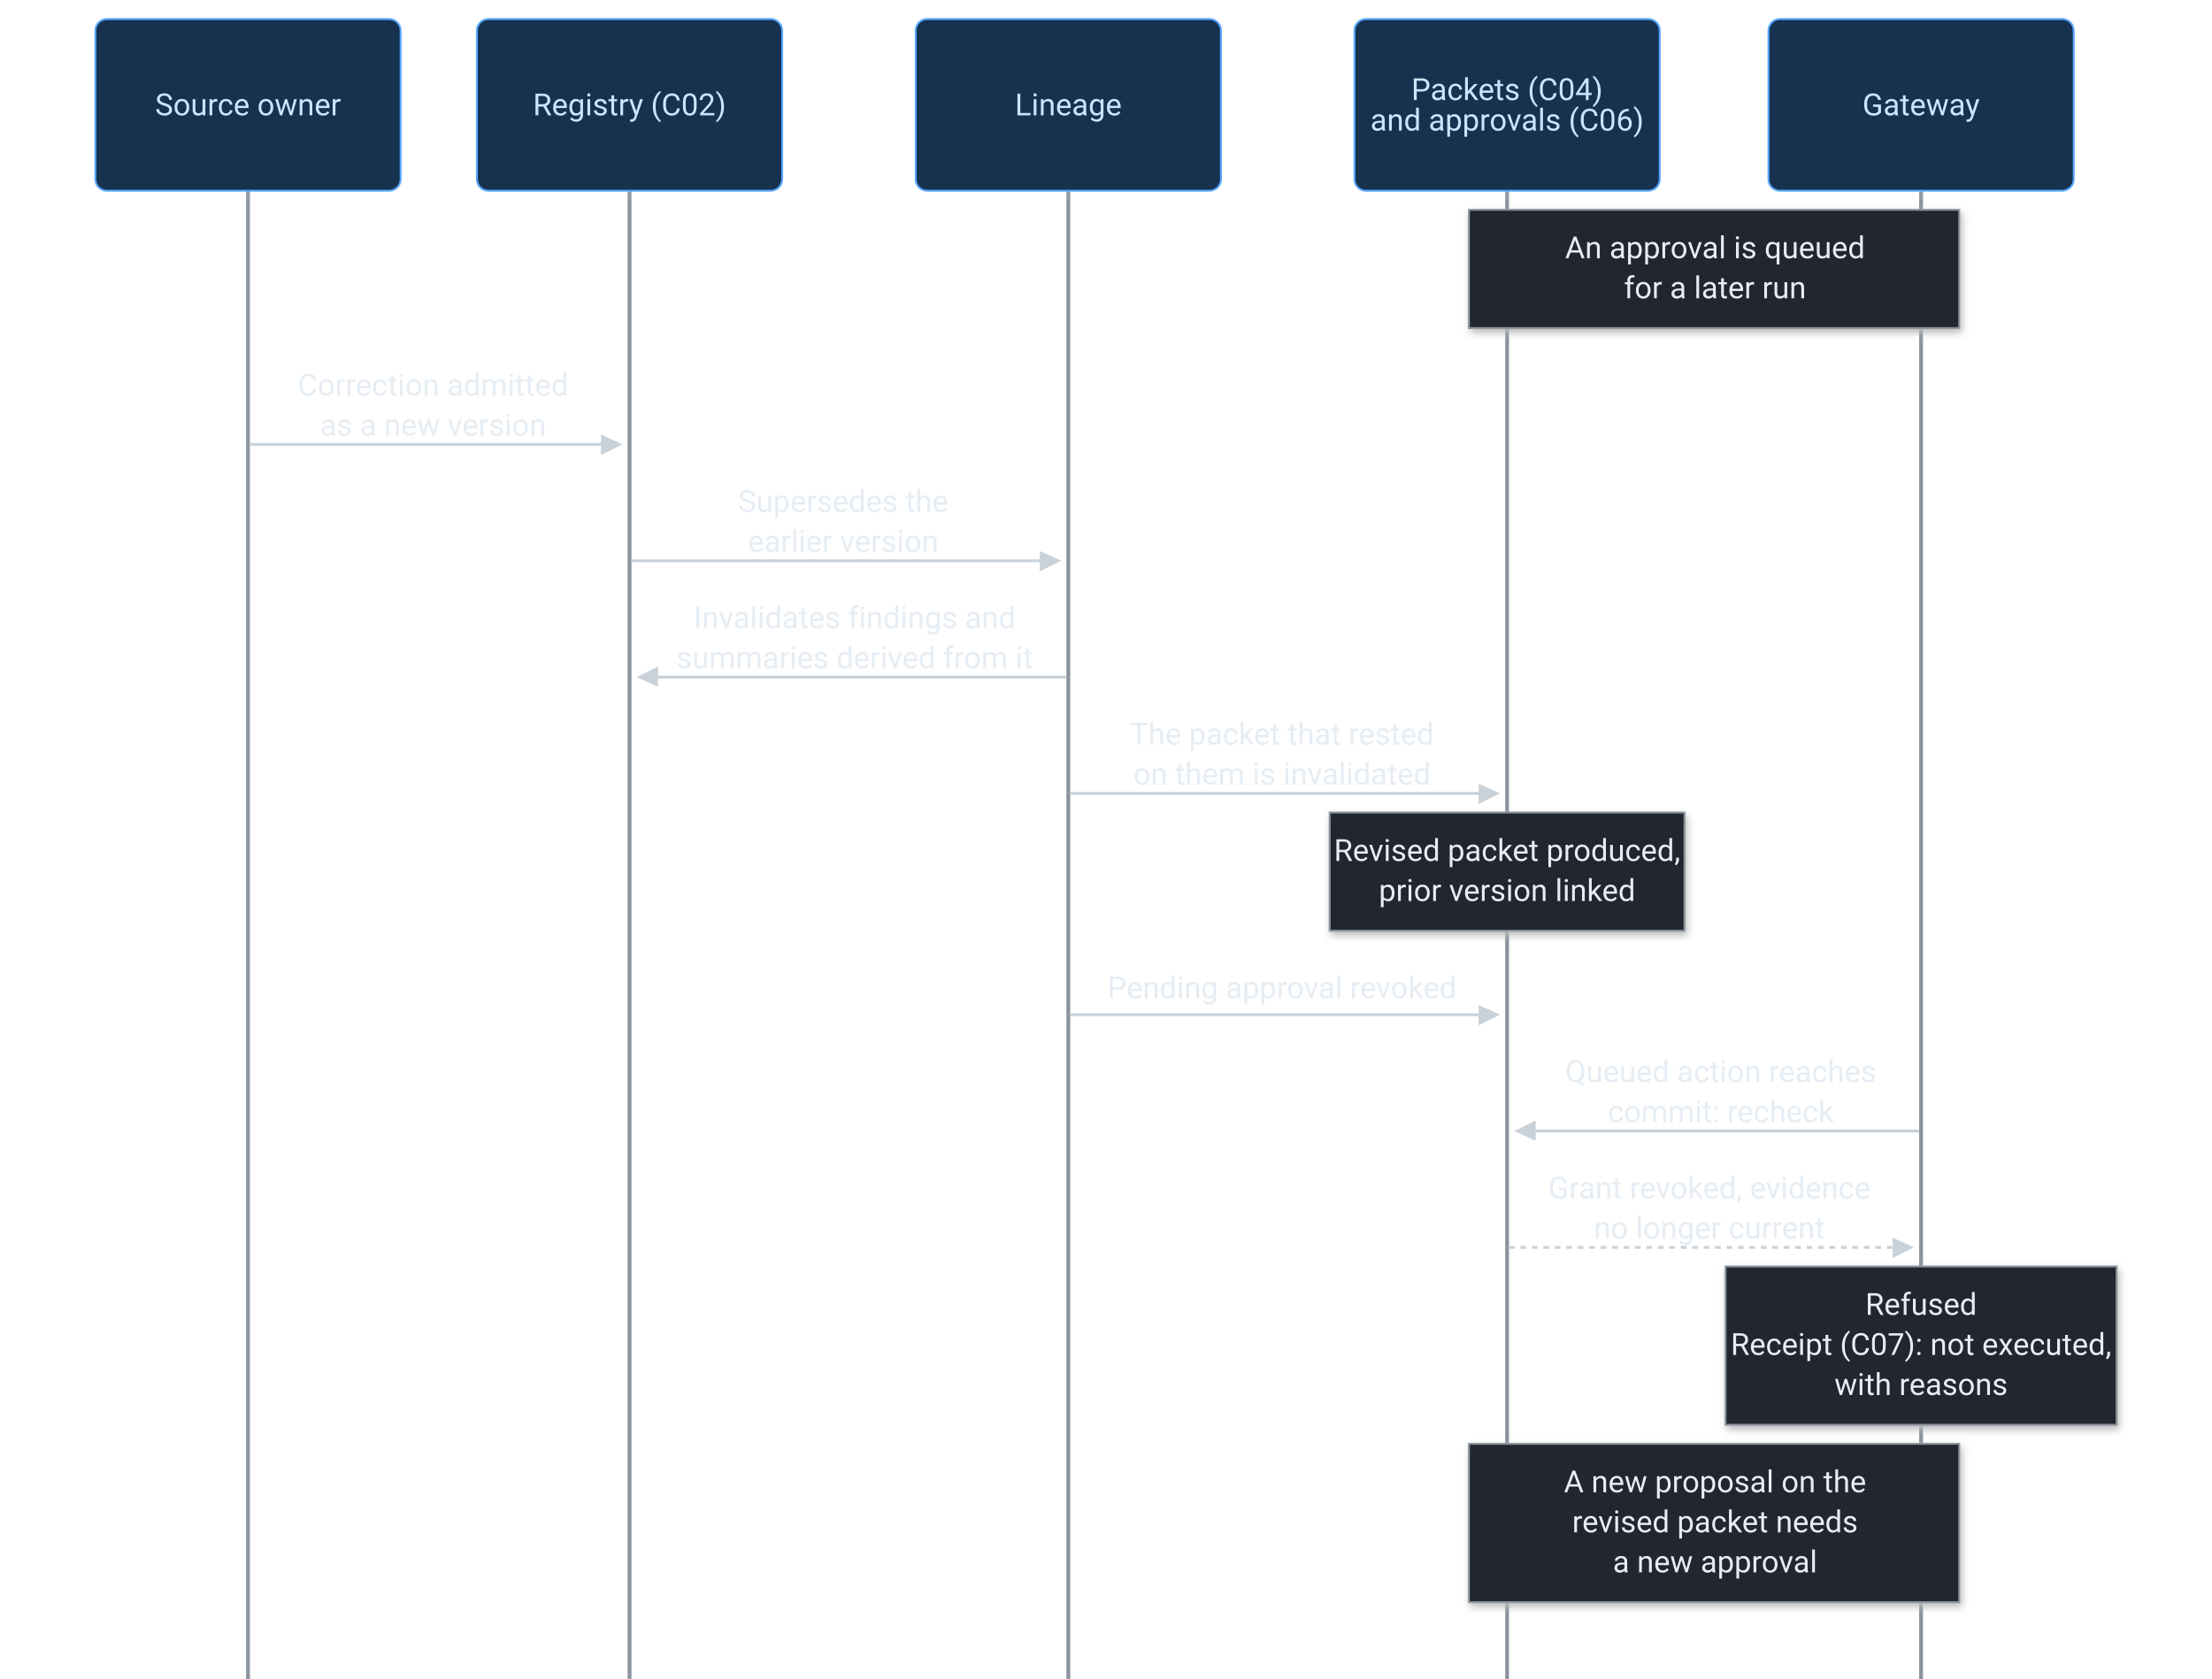
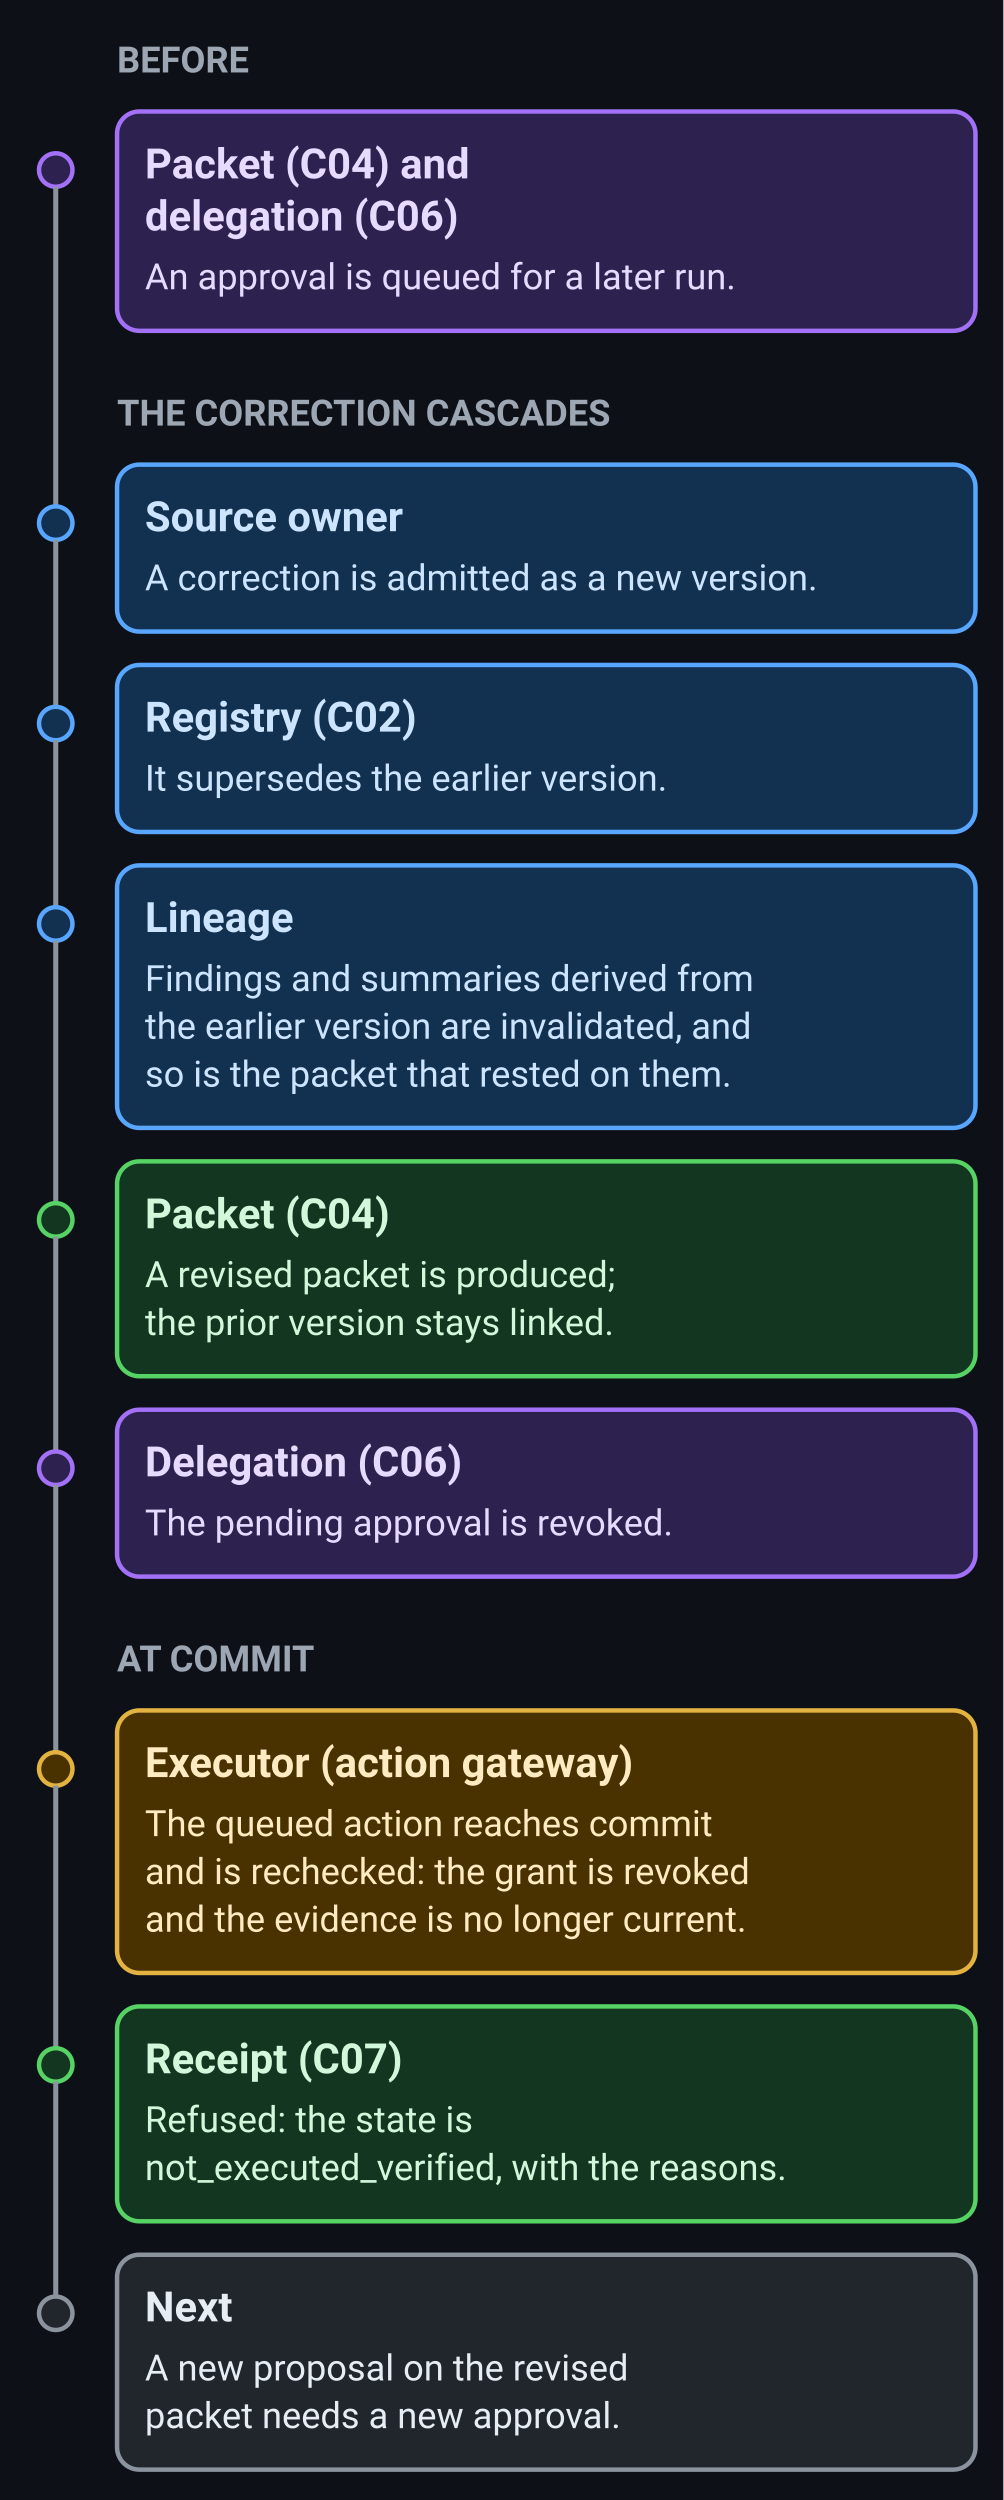
- <svg xmlns="http://www.w3.org/2000/svg" id="my-svg" width="100%" style="max-width: 1159.5px; background-color: rgb(13, 17, 23);" viewBox="-50 -10 1159.5 880" role="graphics-document document" aria-roledescription="sequence" aria-describedby="chart-desc-my-svg" aria-labelledby="chart-title-my-svg">
-   <g>
-     <line id="actor4" x1="957" y1="90" x2="957" y2="2000" class="actor-line 200" stroke-width="0.5px" stroke="#999" name="G" data-et="life-line" data-id="G" />
-     <g id="root-4" data-look="neo" data-et="participant" data-type="participant" data-id="G">
-       <rect x="877" y="0" fill="#eaeaea" stroke="#666" width="160" height="90" name="G" rx="6" ry="6" class="actor actor-top" data-look="neo" filter="url(#my-svg-drop-shadow)" />
-       <text x="957" y="45" dominant-baseline="central" alignment-baseline="central" class="actor actor-box" style="text-anchor: middle; font-size: 16px; font-weight: 400;">
-         <tspan x="957" dy="0">Gateway</tspan>
-       </text>
-     </g>
-   </g>
-   <g>
-     <line id="actor3" x1="740" y1="90" x2="740" y2="2000" class="actor-line 200" stroke-width="0.5px" stroke="#999" name="P" data-et="life-line" data-id="P" />
-     <g id="root-3" data-look="neo" data-et="participant" data-type="participant" data-id="P">
-       <rect x="660" y="0" fill="#eaeaea" stroke="#666" width="160" height="90" name="P" rx="6" ry="6" class="actor actor-top" data-look="neo" filter="url(#my-svg-drop-shadow)" />
-       <text x="740" y="45" dominant-baseline="central" alignment-baseline="central" class="actor actor-box" style="text-anchor: middle; font-size: 16px; font-weight: 400;">
-         <tspan x="740" dy="-8">Packets (C04)</tspan>
-       </text>
-       <text x="740" y="45" dominant-baseline="central" alignment-baseline="central" class="actor actor-box" style="text-anchor: middle; font-size: 16px; font-weight: 400;">
-         <tspan x="740" dy="8">and approvals (C06)</tspan>
-       </text>
-     </g>
-   </g>
-   <g>
-     <line id="actor2" x1="510" y1="90" x2="510" y2="2000" class="actor-line 200" stroke-width="0.5px" stroke="#999" name="L" data-et="life-line" data-id="L" />
-     <g id="root-2" data-look="neo" data-et="participant" data-type="participant" data-id="L">
-       <rect x="430" y="0" fill="#eaeaea" stroke="#666" width="160" height="90" name="L" rx="6" ry="6" class="actor actor-top" data-look="neo" filter="url(#my-svg-drop-shadow)" />
-       <text x="510" y="45" dominant-baseline="central" alignment-baseline="central" class="actor actor-box" style="text-anchor: middle; font-size: 16px; font-weight: 400;">
-         <tspan x="510" dy="0">Lineage</tspan>
-       </text>
-     </g>
-   </g>
-   <g>
-     <line id="actor1" x1="280" y1="90" x2="280" y2="2000" class="actor-line 200" stroke-width="0.5px" stroke="#999" name="E" data-et="life-line" data-id="E" />
-     <g id="root-1" data-look="neo" data-et="participant" data-type="participant" data-id="E">
-       <rect x="200" y="0" fill="#eaeaea" stroke="#666" width="160" height="90" name="E" rx="6" ry="6" class="actor actor-top" data-look="neo" filter="url(#my-svg-drop-shadow)" />
-       <text x="280" y="45" dominant-baseline="central" alignment-baseline="central" class="actor actor-box" style="text-anchor: middle; font-size: 16px; font-weight: 400;">
-         <tspan x="280" dy="0">Registry (C02)</tspan>
-       </text>
-     </g>
-   </g>
-   <g>
-     <line id="actor0" x1="80" y1="90" x2="80" y2="2000" class="actor-line 200" stroke-width="0.5px" stroke="#999" name="S" data-et="life-line" data-id="S" />
-     <g id="root-0" data-look="neo" data-et="participant" data-type="participant" data-id="S">
-       <rect x="0" y="0" fill="#eaeaea" stroke="#666" width="160" height="90" name="S" rx="6" ry="6" class="actor actor-top" data-look="neo" filter="url(#my-svg-drop-shadow)" />
-       <text x="80" y="45" dominant-baseline="central" alignment-baseline="central" class="actor actor-box" style="text-anchor: middle; font-size: 16px; font-weight: 400;">
-         <tspan x="80" dy="0">Source owner</tspan>
-       </text>
-     </g>
-   </g>
-   <style>#my-svg{font-family:-apple-system,'Segoe UI',Roboto,Helvetica,Arial,sans-serif;font-size:16px;fill:#E6EDF3;}@keyframes edge-animation-frame{from{stroke-dashoffset:0;}}@keyframes dash{to{stroke-dashoffset:0;}}#my-svg .edge-animation-slow{stroke-dasharray:9,5!important;stroke-dashoffset:900;animation:dash 50s linear infinite;stroke-linecap:round;}#my-svg .edge-animation-fast{stroke-dasharray:9,5!important;stroke-dashoffset:900;animation:dash 20s linear infinite;stroke-linecap:round;}#my-svg .error-icon{fill:#a44141;}#my-svg .error-text{fill:#ddd;stroke:#ddd;}#my-svg .edge-thickness-normal{stroke-width:1px;}#my-svg .edge-thickness-thick{stroke-width:3.5px;}#my-svg .edge-pattern-solid{stroke-dasharray:0;}#my-svg .edge-thickness-invisible{stroke-width:0;fill:none;}#my-svg .edge-pattern-dashed{stroke-dasharray:3;}#my-svg .edge-pattern-dotted{stroke-dasharray:2;}#my-svg .marker{fill:#8B949E;stroke:#8B949E;}#my-svg .marker.cross{stroke:#8B949E;}#my-svg svg{font-family:-apple-system,'Segoe UI',Roboto,Helvetica,Arial,sans-serif;font-size:16px;}#my-svg p{margin:0;}#my-svg .actor{stroke:#58A6FF;fill:#12304F;stroke-width:1;}#my-svg rect.actor.outer-path[data-look="neo"]{filter:drop-shadow( 1px 2px 2px rgba(185,185,185,1));}#my-svg rect.note[data-look="neo"]{stroke:#8B949E;fill:#21262D;filter:drop-shadow( 1px 2px 2px rgba(185,185,185,1));}#my-svg text.actor&gt;tspan{fill:#CDE4FF;stroke:none;}#my-svg .actor-line{stroke:#8B949E;}#my-svg .innerArc{stroke-width:1.5;stroke-dasharray:none;}#my-svg .messageLine0{stroke-width:1.5;stroke-dasharray:none;stroke:#C9D1D9;}#my-svg .messageLine1{stroke-width:1.5;stroke-dasharray:2,2;stroke:#C9D1D9;}#my-svg [id$="-arrowhead"] path{fill:#C9D1D9;stroke:#C9D1D9;}#my-svg .sequenceNumber{fill:black;}#my-svg [id$="-sequencenumber"]{fill:#C9D1D9;}#my-svg [id$="-crosshead"] path{fill:#C9D1D9;stroke:#C9D1D9;}#my-svg .messageText{fill:#E6EDF3;stroke:none;}#my-svg .labelBox{stroke:#8B949E;fill:#161B22;filter:drop-shadow( 1px 2px 2px rgba(185,185,185,1));}#my-svg .labelText,#my-svg .labelText&gt;tspan{fill:#E6EDF3;stroke:none;}#my-svg .loopText,#my-svg .loopText&gt;tspan{fill:#E6EDF3;stroke:none;}#my-svg .sectionTitle,#my-svg .sectionTitle&gt;tspan{fill:#E6EDF3;stroke:none;}#my-svg .loopLine{stroke-width:2px;stroke-dasharray:2,2;stroke:#8B949E;fill:#8B949E;}#my-svg .note{stroke:#8B949E;fill:#21262D;}#my-svg .noteText,#my-svg .noteText&gt;tspan{fill:#E6EDF3;stroke:none;}#my-svg .activation0{fill:hsl(180, 1.587%, 28.353%);stroke:#ccc;}#my-svg .activation1{fill:hsl(180, 1.587%, 28.353%);stroke:#ccc;}#my-svg .activation2{fill:hsl(180, 1.587%, 28.353%);stroke:#ccc;}#my-svg .actorPopupMenu{position:absolute;}#my-svg .actorPopupMenuPanel{position:absolute;fill:#12304F;box-shadow:0px 8px 16px 0px rgba(0,0,0,0.2);filter:drop-shadow(3px 5px 2px rgb(0 0 0 / 0.4));}#my-svg .actor-man circle,#my-svg line{fill:#12304F;stroke-width:2px;}#my-svg g rect.rect{filter:drop-shadow( 1px 2px 2px rgba(185,185,185,1));stroke:#ccc;}#my-svg .node .neo-node{stroke:#ccc;}#my-svg [data-look="neo"].node rect,#my-svg [data-look="neo"].cluster rect,#my-svg [data-look="neo"].node polygon{stroke:url(#my-svg-gradient);filter:drop-shadow( 1px 2px 2px rgba(185,185,185,1));}#my-svg [data-look="neo"].swimlane.cluster rect{filter:none;}#my-svg [data-look="neo"].node path{stroke:url(#my-svg-gradient);stroke-width:1px;}#my-svg [data-look="neo"].node .outer-path{filter:drop-shadow( 1px 2px 2px rgba(185,185,185,1));}#my-svg [data-look="neo"].node .neo-line path{stroke:#ccc;filter:none;}#my-svg [data-look="neo"].node circle{stroke:url(#my-svg-gradient);filter:drop-shadow( 1px 2px 2px rgba(185,185,185,1));}#my-svg [data-look="neo"].node circle .state-start{fill:#000000;}#my-svg [data-look="neo"].icon-shape .icon{fill:url(#my-svg-gradient);filter:drop-shadow( 1px 2px 2px rgba(185,185,185,1));}#my-svg [data-look="neo"].icon-shape .icon-neo path{stroke:url(#my-svg-gradient);filter:drop-shadow( 1px 2px 2px rgba(185,185,185,1));}#my-svg :root{--mermaid-font-family:"trebuchet ms",verdana,arial,sans-serif;}</style>
-   <g />
+ <svg xmlns="http://www.w3.org/2000/svg" viewBox="0 0 360 897" width="360" height="897" role="img" aria-labelledby="t d" font-family="-apple-system, 'Segoe UI', Roboto, Helvetica, Arial, sans-serif">
  <defs>
-     <symbol id="my-svg-computer" width="24" height="24">
-       <path transform="scale(.5)" d="M2 2v13h20v-13h-20zm18 11h-16v-9h16v9zm-10.228 6l.466-1h3.524l.467 1h-4.457zm14.228 3h-24l2-6h2.104l-1.33 4h18.45l-1.297-4h2.073l2 6zm-5-10h-14v-7h14v7z" />
-     </symbol>
-   </defs>
-   <defs>
-     <symbol id="my-svg-database" fill-rule="evenodd" clip-rule="evenodd">
-       <path transform="scale(.5)" d="M12.258.001l.256.004.255.005.253.008.251.01.249.012.247.015.246.016.242.019.241.02.239.023.236.024.233.027.231.028.229.031.225.032.223.034.22.036.217.038.214.04.211.041.208.043.205.045.201.046.198.048.194.05.191.051.187.053.183.054.18.056.175.057.172.059.168.06.163.061.16.063.155.064.15.066.074.033.073.033.071.034.07.034.069.035.068.035.067.035.066.035.064.036.064.036.062.036.06.036.06.037.058.037.058.037.055.038.055.038.053.038.052.038.051.039.05.039.048.039.047.039.045.04.044.04.043.04.041.04.04.041.039.041.037.041.036.041.034.041.033.042.032.042.03.042.029.042.027.042.026.043.024.043.023.043.021.043.02.043.018.044.017.043.015.044.013.044.012.044.011.045.009.044.007.045.006.045.004.045.002.045.001.045v17l-.001.045-.002.045-.004.045-.006.045-.007.045-.009.044-.011.045-.012.044-.013.044-.015.044-.017.043-.018.044-.02.043-.021.043-.023.043-.024.043-.026.043-.027.042-.029.042-.03.042-.032.042-.033.042-.034.041-.036.041-.037.041-.039.041-.04.041-.041.04-.043.04-.044.04-.045.04-.047.039-.048.039-.05.039-.051.039-.052.038-.053.038-.055.038-.055.038-.058.037-.058.037-.06.037-.06.036-.062.036-.064.036-.064.036-.066.035-.067.035-.068.035-.069.035-.07.034-.071.034-.073.033-.074.033-.15.066-.155.064-.16.063-.163.061-.168.06-.172.059-.175.057-.18.056-.183.054-.187.053-.191.051-.194.05-.198.048-.201.046-.205.045-.208.043-.211.041-.214.04-.217.038-.22.036-.223.034-.225.032-.229.031-.231.028-.233.027-.236.024-.239.023-.241.02-.242.019-.246.016-.247.015-.249.012-.251.01-.253.008-.255.005-.256.004-.258.001-.258-.001-.256-.004-.255-.005-.253-.008-.251-.01-.249-.012-.247-.015-.245-.016-.243-.019-.241-.02-.238-.023-.236-.024-.234-.027-.231-.028-.228-.031-.226-.032-.223-.034-.22-.036-.217-.038-.214-.04-.211-.041-.208-.043-.204-.045-.201-.046-.198-.048-.195-.05-.19-.051-.187-.053-.184-.054-.179-.056-.176-.057-.172-.059-.167-.06-.164-.061-.159-.063-.155-.064-.151-.066-.074-.033-.072-.033-.072-.034-.07-.034-.069-.035-.068-.035-.067-.035-.066-.035-.064-.036-.063-.036-.062-.036-.061-.036-.06-.037-.058-.037-.057-.037-.056-.038-.055-.038-.053-.038-.052-.038-.051-.039-.049-.039-.049-.039-.046-.039-.046-.04-.044-.04-.043-.04-.041-.04-.04-.041-.039-.041-.037-.041-.036-.041-.034-.041-.033-.042-.032-.042-.03-.042-.029-.042-.027-.042-.026-.043-.024-.043-.023-.043-.021-.043-.02-.043-.018-.044-.017-.043-.015-.044-.013-.044-.012-.044-.011-.045-.009-.044-.007-.045-.006-.045-.004-.045-.002-.045-.001-.045v-17l.001-.045.002-.045.004-.045.006-.045.007-.045.009-.044.011-.045.012-.044.013-.044.015-.044.017-.043.018-.044.02-.043.021-.043.023-.043.024-.043.026-.043.027-.042.029-.042.03-.042.032-.042.033-.042.034-.041.036-.041.037-.041.039-.041.04-.041.041-.04.043-.04.044-.04.046-.04.046-.039.049-.039.049-.039.051-.039.052-.038.053-.038.055-.038.056-.038.057-.037.058-.037.06-.037.061-.036.062-.036.063-.036.064-.036.066-.035.067-.035.068-.035.069-.035.07-.034.072-.034.072-.033.074-.033.151-.066.155-.064.159-.063.164-.061.167-.06.172-.059.176-.057.179-.056.184-.054.187-.053.19-.051.195-.05.198-.048.201-.046.204-.045.208-.043.211-.041.214-.04.217-.038.22-.036.223-.034.226-.032.228-.031.231-.028.234-.027.236-.024.238-.023.241-.02.243-.019.245-.016.247-.015.249-.012.251-.01.253-.008.255-.005.256-.004.258-.001.258.001zm-9.258 20.499v.01l.001.021.003.021.004.022.005.021.006.022.007.022.009.023.01.022.011.023.012.023.013.023.015.023.016.024.017.023.018.024.019.024.021.024.022.025.023.024.024.025.052.049.056.05.061.051.066.051.07.051.075.051.079.052.084.052.088.052.092.052.097.052.102.051.105.052.11.052.114.051.119.051.123.051.127.05.131.05.135.05.139.048.144.049.147.047.152.047.155.047.16.045.163.045.167.043.171.043.176.041.178.041.183.039.187.039.19.037.194.035.197.035.202.033.204.031.209.03.212.029.216.027.219.025.222.024.226.021.23.02.233.018.236.016.24.015.243.012.246.01.249.008.253.005.256.004.259.001.26-.001.257-.004.254-.005.25-.008.247-.011.244-.012.241-.014.237-.016.233-.018.231-.021.226-.021.224-.024.22-.026.216-.027.212-.028.21-.031.205-.031.202-.034.198-.034.194-.036.191-.037.187-.039.183-.04.179-.04.175-.042.172-.043.168-.044.163-.045.16-.046.155-.046.152-.047.148-.048.143-.049.139-.049.136-.05.131-.05.126-.05.123-.051.118-.052.114-.051.11-.052.106-.052.101-.052.096-.052.092-.052.088-.053.083-.051.079-.052.074-.052.07-.051.065-.051.06-.051.056-.05.051-.05.023-.024.023-.025.021-.024.02-.024.019-.024.018-.024.017-.024.015-.023.014-.024.013-.023.012-.023.01-.023.01-.022.008-.022.006-.022.006-.022.004-.022.004-.021.001-.021.001-.021v-4.127l-.077.055-.08.053-.083.054-.085.053-.087.052-.09.052-.093.051-.095.05-.097.05-.1.049-.102.049-.105.048-.106.047-.109.047-.111.046-.114.045-.115.045-.118.044-.12.043-.122.042-.124.042-.126.041-.128.04-.13.04-.132.038-.134.038-.135.037-.138.037-.139.035-.142.035-.143.034-.144.033-.147.032-.148.031-.15.03-.151.03-.153.029-.154.027-.156.027-.158.026-.159.025-.161.024-.162.023-.163.022-.165.021-.166.02-.167.019-.169.018-.169.017-.171.016-.173.015-.173.014-.175.013-.175.012-.177.011-.178.01-.179.008-.179.008-.181.006-.182.005-.182.004-.184.003-.184.002h-.37l-.184-.002-.184-.003-.182-.004-.182-.005-.181-.006-.179-.008-.179-.008-.178-.01-.176-.011-.176-.012-.175-.013-.173-.014-.172-.015-.171-.016-.17-.017-.169-.018-.167-.019-.166-.02-.165-.021-.163-.022-.162-.023-.161-.024-.159-.025-.157-.026-.156-.027-.155-.027-.153-.029-.151-.03-.15-.03-.148-.031-.146-.032-.145-.033-.143-.034-.141-.035-.14-.035-.137-.037-.136-.037-.134-.038-.132-.038-.13-.04-.128-.04-.126-.041-.124-.042-.122-.042-.12-.044-.117-.043-.116-.045-.113-.045-.112-.046-.109-.047-.106-.047-.105-.048-.102-.049-.1-.049-.097-.05-.095-.05-.093-.052-.09-.051-.087-.052-.085-.053-.083-.054-.08-.054-.077-.054v4.127zm0-5.654v.011l.001.021.003.021.004.021.005.022.006.022.007.022.009.022.01.022.011.023.012.023.013.023.015.024.016.023.017.024.018.024.019.024.021.024.022.024.023.025.024.024.052.05.056.05.061.05.066.051.07.051.075.052.079.051.084.052.088.052.092.052.097.052.102.052.105.052.11.051.114.051.119.052.123.05.127.051.131.05.135.049.139.049.144.048.147.048.152.047.155.046.16.045.163.045.167.044.171.042.176.042.178.04.183.04.187.038.19.037.194.036.197.034.202.033.204.032.209.03.212.028.216.027.219.025.222.024.226.022.23.02.233.018.236.016.24.014.243.012.246.01.249.008.253.006.256.003.259.001.26-.001.257-.003.254-.006.25-.008.247-.01.244-.012.241-.015.237-.016.233-.018.231-.02.226-.022.224-.024.22-.025.216-.027.212-.029.21-.03.205-.032.202-.033.198-.035.194-.036.191-.037.187-.039.183-.039.179-.041.175-.042.172-.043.168-.044.163-.045.16-.045.155-.047.152-.047.148-.048.143-.048.139-.05.136-.049.131-.05.126-.051.123-.051.118-.051.114-.052.11-.052.106-.052.101-.052.096-.052.092-.052.088-.052.083-.052.079-.052.074-.051.07-.052.065-.051.06-.05.056-.051.051-.049.023-.025.023-.024.021-.025.02-.024.019-.024.018-.024.017-.024.015-.023.014-.023.013-.024.012-.022.01-.023.01-.023.008-.022.006-.022.006-.022.004-.021.004-.022.001-.021.001-.021v-4.139l-.077.054-.08.054-.083.054-.085.052-.087.053-.09.051-.093.051-.095.051-.097.05-.1.049-.102.049-.105.048-.106.047-.109.047-.111.046-.114.045-.115.044-.118.044-.12.044-.122.042-.124.042-.126.041-.128.04-.13.039-.132.039-.134.038-.135.037-.138.036-.139.036-.142.035-.143.033-.144.033-.147.033-.148.031-.15.03-.151.03-.153.028-.154.028-.156.027-.158.026-.159.025-.161.024-.162.023-.163.022-.165.021-.166.02-.167.019-.169.018-.169.017-.171.016-.173.015-.173.014-.175.013-.175.012-.177.011-.178.009-.179.009-.179.007-.181.007-.182.005-.182.004-.184.003-.184.002h-.37l-.184-.002-.184-.003-.182-.004-.182-.005-.181-.007-.179-.007-.179-.009-.178-.009-.176-.011-.176-.012-.175-.013-.173-.014-.172-.015-.171-.016-.17-.017-.169-.018-.167-.019-.166-.02-.165-.021-.163-.022-.162-.023-.161-.024-.159-.025-.157-.026-.156-.027-.155-.028-.153-.028-.151-.03-.15-.03-.148-.031-.146-.033-.145-.033-.143-.033-.141-.035-.14-.036-.137-.036-.136-.037-.134-.038-.132-.039-.13-.039-.128-.04-.126-.041-.124-.042-.122-.043-.12-.043-.117-.044-.116-.044-.113-.046-.112-.046-.109-.046-.106-.047-.105-.048-.102-.049-.1-.049-.097-.05-.095-.051-.093-.051-.09-.051-.087-.053-.085-.052-.083-.054-.08-.054-.077-.054v4.139zm0-5.666v.011l.001.02.003.022.004.021.005.022.006.021.007.022.009.023.01.022.011.023.012.023.013.023.015.023.016.024.017.024.018.023.019.024.021.025.022.024.023.024.024.025.052.05.056.05.061.05.066.051.07.051.075.052.079.051.084.052.088.052.092.052.097.052.102.052.105.051.11.052.114.051.119.051.123.051.127.05.131.05.135.05.139.049.144.048.147.048.152.047.155.046.16.045.163.045.167.043.171.043.176.042.178.04.183.04.187.038.19.037.194.036.197.034.202.033.204.032.209.03.212.028.216.027.219.025.222.024.226.021.23.02.233.018.236.017.24.014.243.012.246.01.249.008.253.006.256.003.259.001.26-.001.257-.003.254-.006.25-.008.247-.01.244-.013.241-.014.237-.016.233-.018.231-.02.226-.022.224-.024.22-.025.216-.027.212-.029.21-.03.205-.032.202-.033.198-.035.194-.036.191-.037.187-.039.183-.039.179-.041.175-.042.172-.043.168-.044.163-.045.16-.045.155-.047.152-.047.148-.048.143-.049.139-.049.136-.049.131-.051.126-.05.123-.051.118-.052.114-.051.11-.052.106-.052.101-.052.096-.052.092-.052.088-.052.083-.052.079-.052.074-.052.07-.051.065-.051.06-.051.056-.05.051-.049.023-.025.023-.025.021-.024.02-.024.019-.024.018-.024.017-.024.015-.023.014-.024.013-.023.012-.023.01-.022.01-.023.008-.022.006-.022.006-.022.004-.022.004-.021.001-.021.001-.021v-4.153l-.077.054-.08.054-.083.053-.085.053-.087.053-.09.051-.093.051-.095.051-.097.05-.1.049-.102.048-.105.048-.106.048-.109.046-.111.046-.114.046-.115.044-.118.044-.12.043-.122.043-.124.042-.126.041-.128.04-.13.039-.132.039-.134.038-.135.037-.138.036-.139.036-.142.034-.143.034-.144.033-.147.032-.148.032-.15.03-.151.03-.153.028-.154.028-.156.027-.158.026-.159.024-.161.024-.162.023-.163.023-.165.021-.166.02-.167.019-.169.018-.169.017-.171.016-.173.015-.173.014-.175.013-.175.012-.177.01-.178.01-.179.009-.179.007-.181.006-.182.006-.182.004-.184.003-.184.001-.185.001-.185-.001-.184-.001-.184-.003-.182-.004-.182-.006-.181-.006-.179-.007-.179-.009-.178-.01-.176-.01-.176-.012-.175-.013-.173-.014-.172-.015-.171-.016-.17-.017-.169-.018-.167-.019-.166-.02-.165-.021-.163-.023-.162-.023-.161-.024-.159-.024-.157-.026-.156-.027-.155-.028-.153-.028-.151-.03-.15-.03-.148-.032-.146-.032-.145-.033-.143-.034-.141-.034-.14-.036-.137-.036-.136-.037-.134-.038-.132-.039-.13-.039-.128-.041-.126-.041-.124-.041-.122-.043-.12-.043-.117-.044-.116-.044-.113-.046-.112-.046-.109-.046-.106-.048-.105-.048-.102-.048-.1-.05-.097-.049-.095-.051-.093-.051-.09-.052-.087-.052-.085-.053-.083-.053-.08-.054-.077-.054v4.153zm8.74-8.179l-.257.004-.254.005-.25.008-.247.011-.244.012-.241.014-.237.016-.233.018-.231.021-.226.022-.224.023-.22.026-.216.027-.212.028-.21.031-.205.032-.202.033-.198.034-.194.036-.191.038-.187.038-.183.04-.179.041-.175.042-.172.043-.168.043-.163.045-.16.046-.155.046-.152.048-.148.048-.143.048-.139.049-.136.05-.131.05-.126.051-.123.051-.118.051-.114.052-.11.052-.106.052-.101.052-.096.052-.092.052-.088.052-.083.052-.079.052-.074.051-.07.052-.065.051-.06.05-.056.05-.051.05-.023.025-.023.024-.021.024-.02.025-.019.024-.018.024-.017.023-.015.024-.014.023-.013.023-.012.023-.01.023-.01.022-.008.022-.006.023-.006.021-.004.022-.004.021-.001.021-.001.021.001.021.001.021.004.021.004.022.006.021.006.023.008.022.01.022.01.023.012.023.013.023.014.023.015.024.017.023.018.024.019.024.02.025.021.024.023.024.023.025.051.05.056.05.06.05.065.051.07.052.074.051.079.052.083.052.088.052.092.052.096.052.101.052.106.052.11.052.114.052.118.051.123.051.126.051.131.05.136.05.139.049.143.048.148.048.152.048.155.046.16.046.163.045.168.043.172.043.175.042.179.041.183.04.187.038.191.038.194.036.198.034.202.033.205.032.21.031.212.028.216.027.22.026.224.023.226.022.231.021.233.018.237.016.241.014.244.012.247.011.25.008.254.005.257.004.26.001.26-.001.257-.004.254-.005.25-.008.247-.011.244-.012.241-.014.237-.016.233-.018.231-.021.226-.022.224-.023.22-.026.216-.027.212-.028.21-.031.205-.032.202-.033.198-.034.194-.036.191-.038.187-.038.183-.04.179-.041.175-.042.172-.043.168-.043.163-.045.16-.046.155-.046.152-.048.148-.048.143-.048.139-.049.136-.05.131-.05.126-.051.123-.051.118-.051.114-.052.11-.052.106-.052.101-.052.096-.052.092-.052.088-.052.083-.052.079-.052.074-.051.07-.052.065-.051.06-.05.056-.05.051-.05.023-.025.023-.024.021-.024.02-.025.019-.024.018-.024.017-.023.015-.024.014-.023.013-.023.012-.023.01-.023.01-.022.008-.022.006-.023.006-.021.004-.022.004-.021.001-.021.001-.021-.001-.021-.001-.021-.004-.021-.004-.022-.006-.021-.006-.023-.008-.022-.01-.022-.01-.023-.012-.023-.013-.023-.014-.023-.015-.024-.017-.023-.018-.024-.019-.024-.02-.025-.021-.024-.023-.024-.023-.025-.051-.05-.056-.05-.06-.05-.065-.051-.07-.052-.074-.051-.079-.052-.083-.052-.088-.052-.092-.052-.096-.052-.101-.052-.106-.052-.11-.052-.114-.052-.118-.051-.123-.051-.126-.051-.131-.05-.136-.05-.139-.049-.143-.048-.148-.048-.152-.048-.155-.046-.16-.046-.163-.045-.168-.043-.172-.043-.175-.042-.179-.041-.183-.04-.187-.038-.191-.038-.194-.036-.198-.034-.202-.033-.205-.032-.21-.031-.212-.028-.216-.027-.22-.026-.224-.023-.226-.022-.231-.021-.233-.018-.237-.016-.241-.014-.244-.012-.247-.011-.25-.008-.254-.005-.257-.004-.26-.001-.26.001z" />
-     </symbol>
-   </defs>
-   <defs>
-     <symbol id="my-svg-clock" width="24" height="24">
-       <path transform="scale(.5)" d="M12 2c5.514 0 10 4.486 10 10s-4.486 10-10 10-10-4.486-10-10 4.486-10 10-10zm0-2c-6.627 0-12 5.373-12 12s5.373 12 12 12 12-5.373 12-12-5.373-12-12-12zm5.848 12.459c.202.038.202.333.001.372-1.907.361-6.045 1.111-6.547 1.111-.719 0-1.301-.582-1.301-1.301 0-.512.77-5.447 1.125-7.445.034-.192.312-.181.343.014l.985 6.238 5.394 1.011z" />
-     </symbol>
-   </defs>
-   <defs>
-     <marker id="my-svg-arrowhead" refX="7.9" refY="5" markerUnits="userSpaceOnUse" markerWidth="12" markerHeight="12" orient="auto-start-reverse">
-       <path d="M -1 0 L 10 5 L 0 10 z" />
+     <marker id="arr" viewBox="0 0 10 10" refX="9" refY="5" markerWidth="8" markerHeight="8" orient="auto-start-reverse">
+       <path d="M0 0 L10 5 L0 10 z" fill="#8b949e" />
+     </marker>
+     <marker id="arrs" viewBox="0 0 10 10" refX="9" refY="5" markerWidth="5.5" markerHeight="5.5" orient="auto-start-reverse">
+       <path d="M0 0 L10 5 L0 10 z" fill="#8b949e" />
    </marker>
  </defs>
-   <defs>
-     <marker id="my-svg-crosshead" markerWidth="15" markerHeight="8" orient="auto" refX="4" refY="4.5">
-       <path fill="none" stroke="#000000" stroke-width="1pt" d="M 1,2 L 6,7 M 6,2 L 1,7" style="stroke-dasharray: 0, 0;" />
-     </marker>
-   </defs>
-   <defs>
-     <marker id="my-svg-filled-head" refX="15.5" refY="7" markerWidth="20" markerHeight="28" orient="auto">
-       <path d="M 18,7 L9,13 L14,7 L9,1 Z" />
-     </marker>
-   </defs>
-   <defs>
-     <marker id="my-svg-sequencenumber" refX="15" refY="15" markerWidth="60" markerHeight="40" orient="auto">
-       <circle cx="15" cy="15" r="6" />
-     </marker>
-   </defs>
-   <defs>
-     <marker id="my-svg-solidTopArrowHead" refX="7.9" refY="7.25" markerUnits="userSpaceOnUse" markerWidth="12" markerHeight="12" orient="auto-start-reverse">
-       <path d="M 0 0 L 10 8 L 0 8 z" />
-     </marker>
-   </defs>
-   <defs>
-     <marker id="my-svg-solidBottomArrowHead" refX="7.9" refY="0.75" markerUnits="userSpaceOnUse" markerWidth="12" markerHeight="12" orient="auto-start-reverse">
-       <path d="M 0 0 L 10 0 L 0 8 z" />
-     </marker>
-   </defs>
-   <defs>
-     <marker id="my-svg-stickTopArrowHead" refX="7.5" refY="7" markerUnits="userSpaceOnUse" markerWidth="12" markerHeight="12" orient="auto-start-reverse">
-       <path d="M 0 0 L 7 7" stroke="black" stroke-width="1.5" fill="none" />
-     </marker>
-   </defs>
-   <defs>
-     <marker id="my-svg-stickBottomArrowHead" refX="7.5" refY="0" markerUnits="userSpaceOnUse" markerWidth="12" markerHeight="12" orient="auto-start-reverse">
-       <path d="M 0 7 L 7 0" stroke="black" stroke-width="1.5" fill="none" />
-     </marker>
-   </defs>
-   <defs>
-     <filter id="my-svg-drop-shadow" height="130%" width="130%">
-       <feDropShadow dx="4" dy="4" stdDeviation="0" flood-opacity="0.06" flood-color="#FFFFFF" />
-     </filter>
-   </defs>
-   <g data-et="note" data-id="i0">
-     <rect x="720" y="100" fill="#EDF2AE" stroke="#666" width="257" height="62" class="note" data-look="neo" />
-     <text x="849" y="105" text-anchor="middle" dominant-baseline="middle" alignment-baseline="middle" class="noteText" dy="1em" style="font-size: 16px; font-weight: 400;">
-       <tspan x="849">An approval is queued</tspan>
-     </text>
-     <text x="849" y="126" text-anchor="middle" dominant-baseline="middle" alignment-baseline="middle" class="noteText" dy="1em" style="font-size: 16px; font-weight: 400;">
-       <tspan x="849">for a later run</tspan>
-     </text>
-   </g>
-   <g data-et="note" data-id="i5">
-     <rect x="647" y="416" fill="#EDF2AE" stroke="#666" width="186" height="62" class="note" data-look="neo" />
-     <text x="740" y="421" text-anchor="middle" dominant-baseline="middle" alignment-baseline="middle" class="noteText" dy="1em" style="font-size: 16px; font-weight: 400;">
-       <tspan x="740">Revised packet produced,</tspan>
-     </text>
-     <text x="740" y="442" text-anchor="middle" dominant-baseline="middle" alignment-baseline="middle" class="noteText" dy="1em" style="font-size: 16px; font-weight: 400;">
-       <tspan x="740">prior version linked</tspan>
-     </text>
-   </g>
-   <g data-et="note" data-id="i9">
-     <rect x="854.5" y="654" fill="#EDF2AE" stroke="#666" width="205" height="83" class="note" data-look="neo" />
-     <text x="957" y="659" text-anchor="middle" dominant-baseline="middle" alignment-baseline="middle" class="noteText" dy="1em" style="font-size: 16px; font-weight: 400;">
-       <tspan x="957">Refused</tspan>
-     </text>
-     <text x="957" y="680" text-anchor="middle" dominant-baseline="middle" alignment-baseline="middle" class="noteText" dy="1em" style="font-size: 16px; font-weight: 400;">
-       <tspan x="957">Receipt (C07): not executed,</tspan>
-     </text>
-     <text x="957" y="701" text-anchor="middle" dominant-baseline="middle" alignment-baseline="middle" class="noteText" dy="1em" style="font-size: 16px; font-weight: 400;">
-       <tspan x="957">with reasons</tspan>
-     </text>
-   </g>
-   <g data-et="note" data-id="i10">
-     <rect x="720" y="747" fill="#EDF2AE" stroke="#666" width="257" height="83" class="note" data-look="neo" />
-     <text x="849" y="752" text-anchor="middle" dominant-baseline="middle" alignment-baseline="middle" class="noteText" dy="1em" style="font-size: 16px; font-weight: 400;">
-       <tspan x="849">A new proposal on the</tspan>
-     </text>
-     <text x="849" y="773" text-anchor="middle" dominant-baseline="middle" alignment-baseline="middle" class="noteText" dy="1em" style="font-size: 16px; font-weight: 400;">
-       <tspan x="849">revised packet needs</tspan>
-     </text>
-     <text x="849" y="794" text-anchor="middle" dominant-baseline="middle" alignment-baseline="middle" class="noteText" dy="1em" style="font-size: 16px; font-weight: 400;">
-       <tspan x="849">a new approval</tspan>
-     </text>
-   </g>
-   <text x="177" y="177" text-anchor="middle" dominant-baseline="middle" alignment-baseline="middle" class="messageText" dy="1em" style="font-size: 16px; font-weight: 400;">Correction admitted</text>
-   <text x="177" y="198" text-anchor="middle" dominant-baseline="middle" alignment-baseline="middle" class="messageText" dy="1em" style="font-size: 16px; font-weight: 400;">as a new version</text>
-   <line x1="81" y1="223" x2="273" y2="223" class="messageLine0" data-et="message" data-id="i1" data-from="S" data-to="E" stroke-width="2" stroke="none" marker-end="url(#my-svg-arrowhead)" style="fill: none;" />
-   <text x="392" y="238" text-anchor="middle" dominant-baseline="middle" alignment-baseline="middle" class="messageText" dy="1em" style="font-size: 16px; font-weight: 400;">Supersedes the</text>
-   <text x="392" y="259" text-anchor="middle" dominant-baseline="middle" alignment-baseline="middle" class="messageText" dy="1em" style="font-size: 16px; font-weight: 400;">earlier version</text>
-   <line x1="281" y1="284" x2="503" y2="284" class="messageLine0" data-et="message" data-id="i2" data-from="E" data-to="L" stroke-width="2" stroke="none" marker-end="url(#my-svg-arrowhead)" style="fill: none;" />
-   <text x="398" y="299" text-anchor="middle" dominant-baseline="middle" alignment-baseline="middle" class="messageText" dy="1em" style="font-size: 16px; font-weight: 400;">Invalidates findings and</text>
-   <text x="398" y="320" text-anchor="middle" dominant-baseline="middle" alignment-baseline="middle" class="messageText" dy="1em" style="font-size: 16px; font-weight: 400;">summaries derived from it</text>
-   <line x1="509" y1="345" x2="287" y2="345" class="messageLine0" data-et="message" data-id="i3" data-from="L" data-to="E" stroke-width="2" stroke="none" marker-end="url(#my-svg-arrowhead)" style="fill: none;" />
-   <text x="622" y="360" text-anchor="middle" dominant-baseline="middle" alignment-baseline="middle" class="messageText" dy="1em" style="font-size: 16px; font-weight: 400;">The packet that rested</text>
-   <text x="622" y="381" text-anchor="middle" dominant-baseline="middle" alignment-baseline="middle" class="messageText" dy="1em" style="font-size: 16px; font-weight: 400;">on them is invalidated</text>
-   <line x1="511" y1="406" x2="733" y2="406" class="messageLine0" data-et="message" data-id="i4" data-from="L" data-to="P" stroke-width="2" stroke="none" marker-end="url(#my-svg-arrowhead)" style="fill: none;" />
-   <text x="622" y="493" text-anchor="middle" dominant-baseline="middle" alignment-baseline="middle" class="messageText" dy="1em" style="font-size: 16px; font-weight: 400;">Pending approval revoked</text>
-   <line x1="511" y1="522" x2="733" y2="522" class="messageLine0" data-et="message" data-id="i6" data-from="L" data-to="P" stroke-width="2" stroke="none" marker-end="url(#my-svg-arrowhead)" style="fill: none;" />
-   <text x="852" y="537" text-anchor="middle" dominant-baseline="middle" alignment-baseline="middle" class="messageText" dy="1em" style="font-size: 16px; font-weight: 400;">Queued action reaches</text>
-   <text x="852" y="558" text-anchor="middle" dominant-baseline="middle" alignment-baseline="middle" class="messageText" dy="1em" style="font-size: 16px; font-weight: 400;">commit: recheck</text>
-   <line x1="956" y1="583" x2="747" y2="583" class="messageLine0" data-et="message" data-id="i7" data-from="G" data-to="P" stroke-width="2" stroke="none" marker-end="url(#my-svg-arrowhead)" style="fill: none;" />
-   <text x="846" y="598" text-anchor="middle" dominant-baseline="middle" alignment-baseline="middle" class="messageText" dy="1em" style="font-size: 16px; font-weight: 400;">Grant revoked, evidence</text>
-   <text x="846" y="619" text-anchor="middle" dominant-baseline="middle" alignment-baseline="middle" class="messageText" dy="1em" style="font-size: 16px; font-weight: 400;">no longer current</text>
-   <line x1="741" y1="644" x2="950" y2="644" class="messageLine1" data-et="message" data-id="i8" data-from="P" data-to="G" stroke-width="2" stroke="none" marker-end="url(#my-svg-arrowhead)" style="stroke-dasharray: 3, 3; fill: none;" />
+   <rect width="360" height="897" fill="#0d1117" />
+   <text x="42.0" y="26.0" font-size="13" text-anchor="start" font-weight="700" fill="#9da7b3">BEFORE</text>
+   <rect x="42.0" y="40.0" width="308.0" height="78.7" rx="8" fill="#2D2150" stroke="#A371F7" stroke-width="1.6" />
+   <text x="52.0" y="64.0" font-size="15" text-anchor="start" font-weight="700" fill="#E6DAFF">Packet (C04) and</text>
+   <text x="52.0" y="82.7" font-size="15" text-anchor="start" font-weight="700" fill="#E6DAFF">delegation (C06)</text>
+   <text x="52.0" y="103.8" font-size="13" text-anchor="start" fill="#E6DAFF">An approval is queued for a later run.</text>
+   <circle cx="20.0" cy="61.0" r="6" fill="#2D2150" stroke="#A371F7" stroke-width="1.6" />
+   <text x="42.0" y="152.7" font-size="13" text-anchor="start" font-weight="700" fill="#9da7b3">THE CORRECTION CASCADES</text>
+   <rect x="42.0" y="166.7" width="308.0" height="59.9" rx="8" fill="#12304F" stroke="#58A6FF" stroke-width="1.6" />
+   <text x="52.0" y="190.6" font-size="15" text-anchor="start" font-weight="700" fill="#CDE4FF">Source owner</text>
+   <text x="52.0" y="211.8" font-size="13" text-anchor="start" fill="#CDE4FF">A correction is admitted as a new version.</text>
+   <path d="M20.0 67.0 L20.0 181.7" fill="none" stroke="#8b949e" stroke-width="1.8" />
+   <circle cx="20.0" cy="187.7" r="6" fill="#12304F" stroke="#58A6FF" stroke-width="1.6" />
+   <rect x="42.0" y="238.6" width="308.0" height="59.9" rx="8" fill="#12304F" stroke="#58A6FF" stroke-width="1.6" />
+   <text x="52.0" y="262.5" font-size="15" text-anchor="start" font-weight="700" fill="#CDE4FF">Registry (C02)</text>
+   <text x="52.0" y="283.7" font-size="13" text-anchor="start" fill="#CDE4FF">It supersedes the earlier version.</text>
+   <path d="M20.0 193.7 L20.0 253.6" fill="none" stroke="#8b949e" stroke-width="1.8" />
+   <circle cx="20.0" cy="259.6" r="6" fill="#12304F" stroke="#58A6FF" stroke-width="1.6" />
+   <rect x="42.0" y="310.5" width="308.0" height="94.2" rx="8" fill="#12304F" stroke="#58A6FF" stroke-width="1.6" />
+   <text x="52.0" y="334.4" font-size="15" text-anchor="start" font-weight="700" fill="#CDE4FF">Lineage</text>
+   <text x="52.0" y="355.6" font-size="13" text-anchor="start" fill="#CDE4FF">Findings and summaries derived from</text>
+   <text x="52.0" y="372.7" font-size="13" text-anchor="start" fill="#CDE4FF">the earlier version are invalidated, and</text>
+   <text x="52.0" y="389.9" font-size="13" text-anchor="start" fill="#CDE4FF">so is the packet that rested on them.</text>
+   <path d="M20.0 265.6 L20.0 325.5" fill="none" stroke="#8b949e" stroke-width="1.8" />
+   <circle cx="20.0" cy="331.5" r="6" fill="#12304F" stroke="#58A6FF" stroke-width="1.6" />
+   <rect x="42.0" y="416.7" width="308.0" height="77.1" rx="8" fill="#12361F" stroke="#56D364" stroke-width="1.6" />
+   <text x="52.0" y="440.7" font-size="15" text-anchor="start" font-weight="700" fill="#D2F8DB">Packet (C04)</text>
+   <text x="52.0" y="461.8" font-size="13" text-anchor="start" fill="#D2F8DB">A revised packet is produced;</text>
+   <text x="52.0" y="479.0" font-size="13" text-anchor="start" fill="#D2F8DB">the prior version stays linked.</text>
+   <path d="M20.0 337.5 L20.0 431.7" fill="none" stroke="#8b949e" stroke-width="1.8" />
+   <circle cx="20.0" cy="437.7" r="6" fill="#12361F" stroke="#56D364" stroke-width="1.6" />
+   <rect x="42.0" y="505.8" width="308.0" height="59.9" rx="8" fill="#2D2150" stroke="#A371F7" stroke-width="1.6" />
+   <text x="52.0" y="529.7" font-size="15" text-anchor="start" font-weight="700" fill="#E6DAFF">Delegation (C06)</text>
+   <text x="52.0" y="550.9" font-size="13" text-anchor="start" fill="#E6DAFF">The pending approval is revoked.</text>
+   <path d="M20.0 443.7 L20.0 520.8" fill="none" stroke="#8b949e" stroke-width="1.8" />
+   <circle cx="20.0" cy="526.8" r="6" fill="#2D2150" stroke="#A371F7" stroke-width="1.6" />
+   <text x="42.0" y="599.7" font-size="13" text-anchor="start" font-weight="700" fill="#9da7b3">AT COMMIT</text>
+   <rect x="42.0" y="613.7" width="308.0" height="94.2" rx="8" fill="#4A3200" stroke="#E3B341" stroke-width="1.6" />
+   <text x="52.0" y="637.6" font-size="15" text-anchor="start" font-weight="700" fill="#FFEBC2">Executor (action gateway)</text>
+   <text x="52.0" y="658.8" font-size="13" text-anchor="start" fill="#FFEBC2">The queued action reaches commit</text>
+   <text x="52.0" y="676.0" font-size="13" text-anchor="start" fill="#FFEBC2">and is rechecked: the grant is revoked</text>
+   <text x="52.0" y="693.1" font-size="13" text-anchor="start" fill="#FFEBC2">and the evidence is no longer current.</text>
+   <path d="M20.0 532.8 L20.0 628.7" fill="none" stroke="#8b949e" stroke-width="1.8" />
+   <circle cx="20.0" cy="634.7" r="6" fill="#4A3200" stroke="#E3B341" stroke-width="1.6" />
+   <rect x="42.0" y="719.9" width="308.0" height="77.1" rx="8" fill="#12361F" stroke="#56D364" stroke-width="1.6" />
+   <text x="52.0" y="743.9" font-size="15" text-anchor="start" font-weight="700" fill="#D2F8DB">Receipt (C07)</text>
+   <text x="52.0" y="765.0" font-size="13" text-anchor="start" fill="#D2F8DB">Refused: the state is</text>
+   <text x="52.0" y="782.2" font-size="13" text-anchor="start" fill="#D2F8DB">not_executed_verified, with the reasons.</text>
+   <path d="M20.0 640.7 L20.0 734.9" fill="none" stroke="#8b949e" stroke-width="1.8" />
+   <circle cx="20.0" cy="740.9" r="6" fill="#12361F" stroke="#56D364" stroke-width="1.6" />
+   <rect x="42.0" y="809.0" width="308.0" height="77.1" rx="8" fill="#21262D" stroke="#8b949e" stroke-width="1.6" />
+   <text x="52.0" y="832.9" font-size="15" text-anchor="start" font-weight="700" fill="#e6edf3">Next</text>
+   <text x="52.0" y="854.1" font-size="13" text-anchor="start" fill="#e6edf3">A new proposal on the revised</text>
+   <text x="52.0" y="871.2" font-size="13" text-anchor="start" fill="#e6edf3">packet needs a new approval.</text>
+   <path d="M20.0 746.9 L20.0 824.0" fill="none" stroke="#8b949e" stroke-width="1.8" />
+   <circle cx="20.0" cy="830.0" r="6" fill="#21262D" stroke="#8b949e" stroke-width="1.6" />
</svg>
